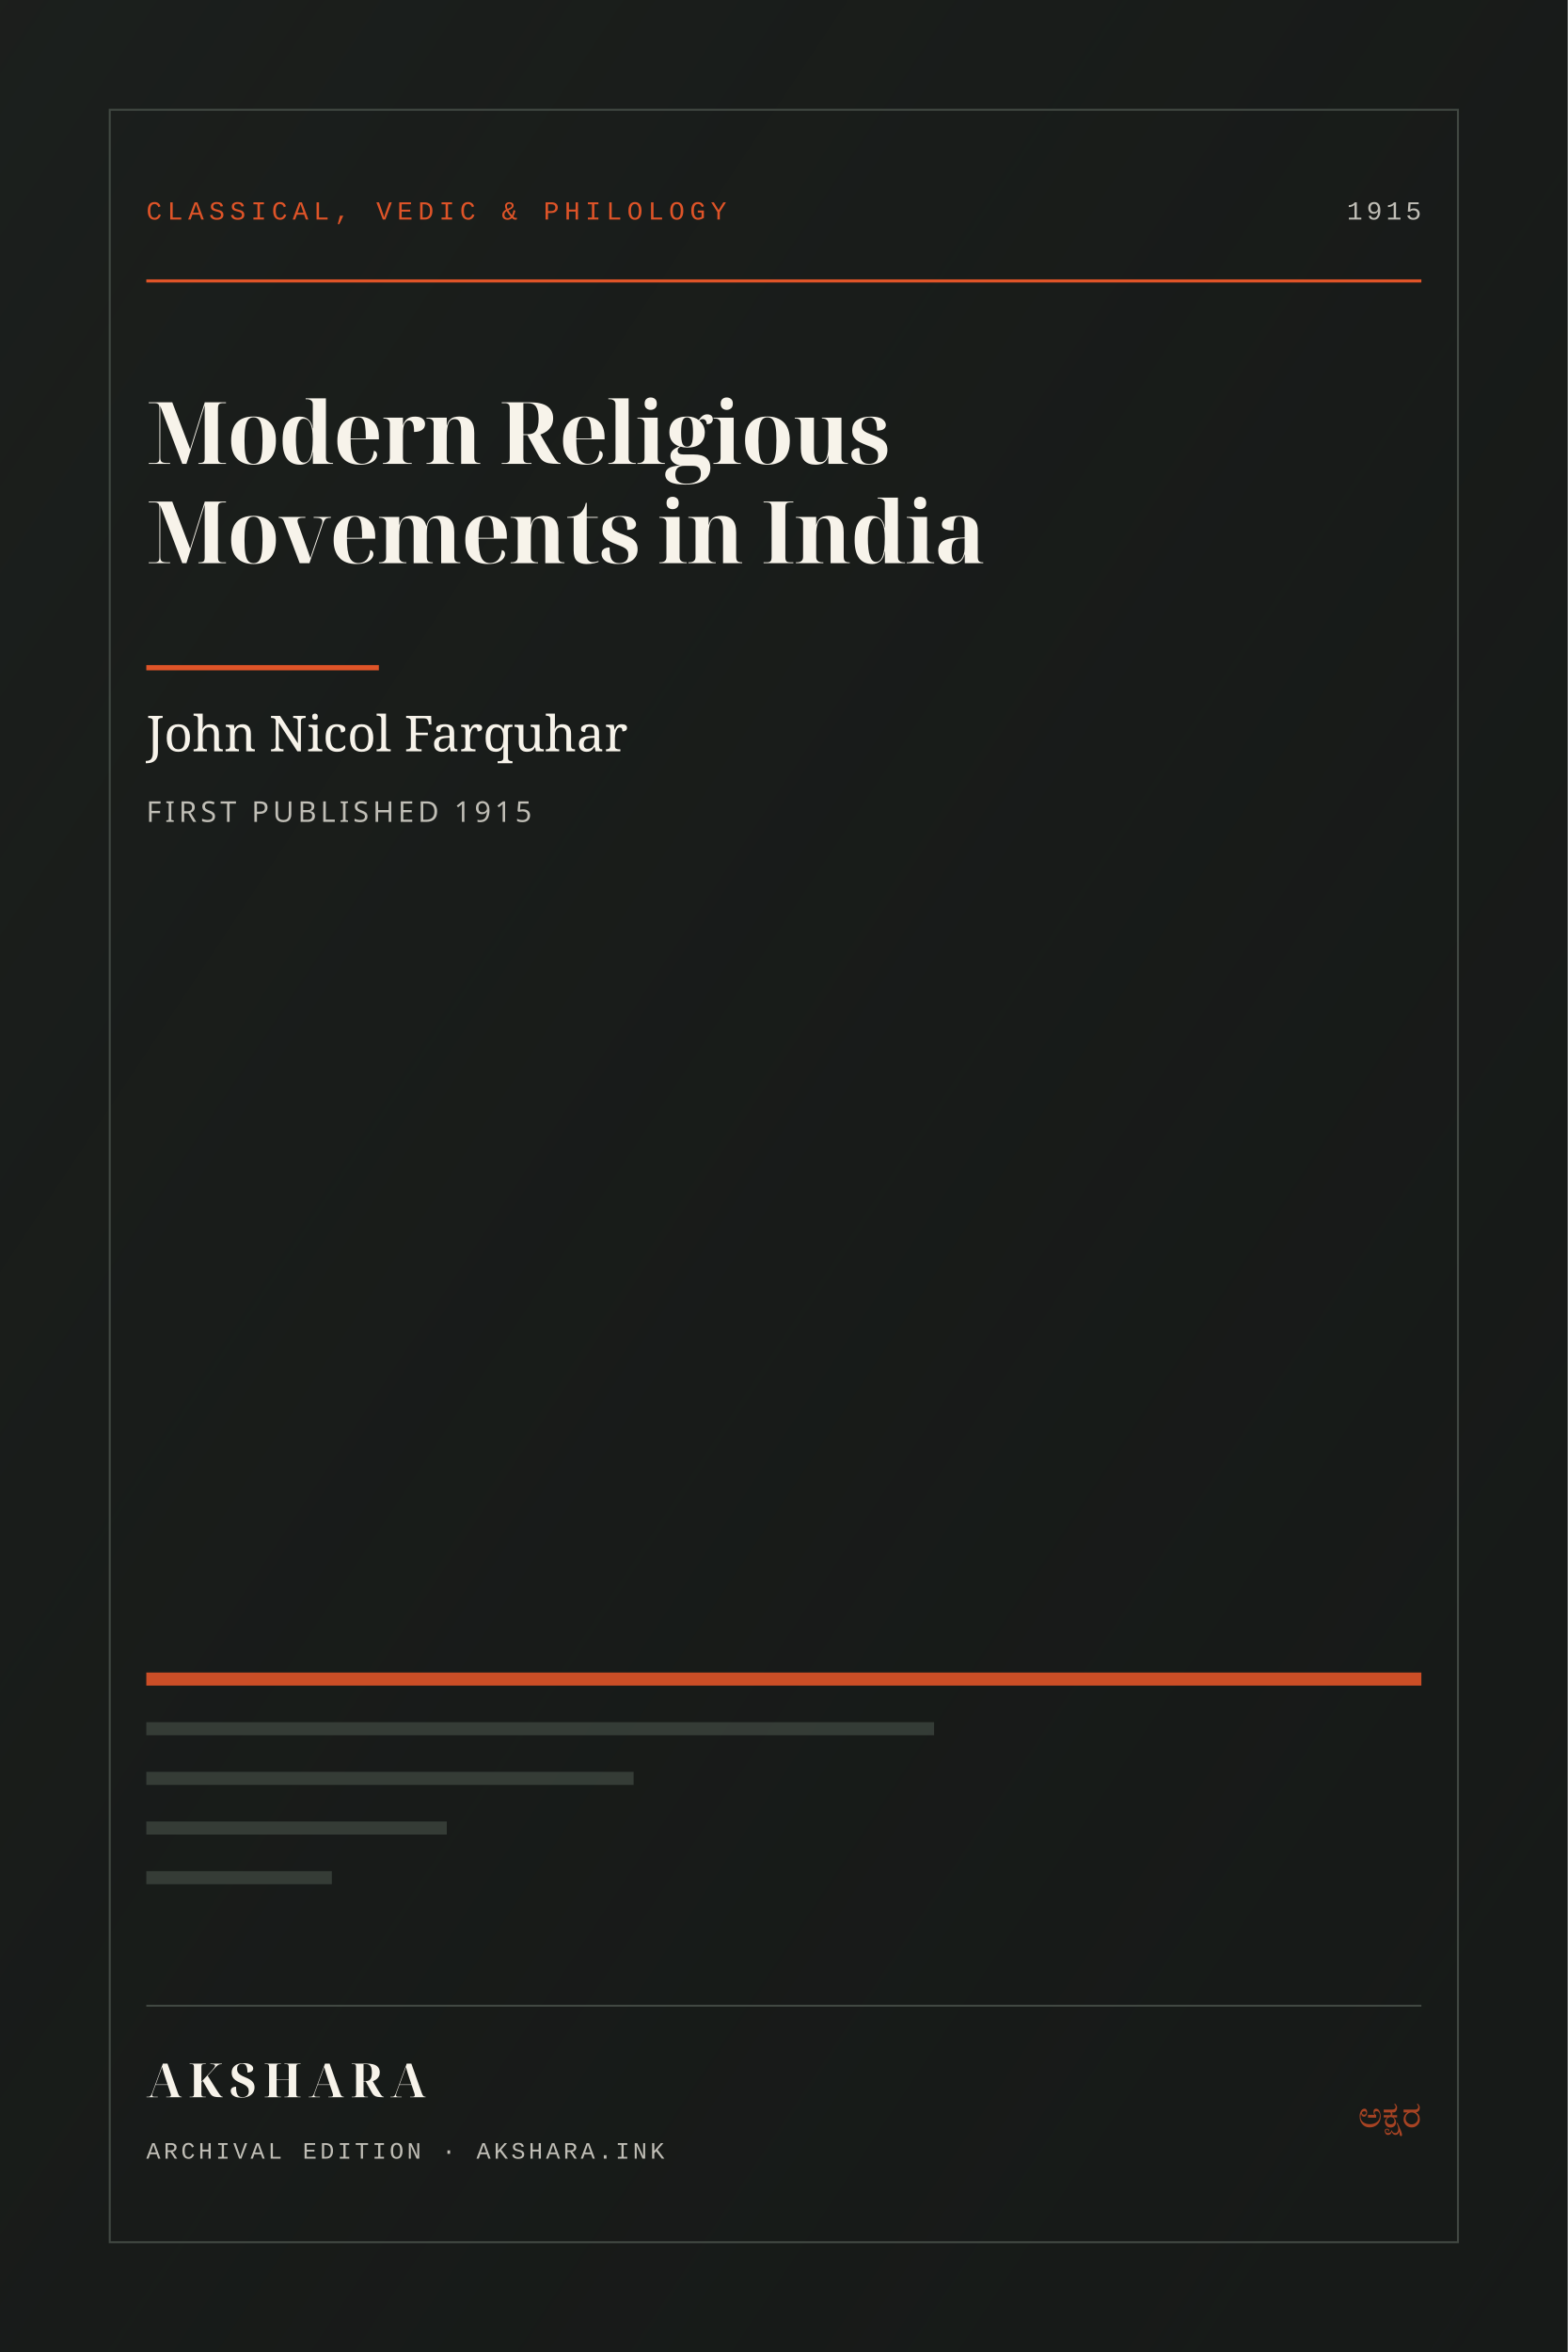
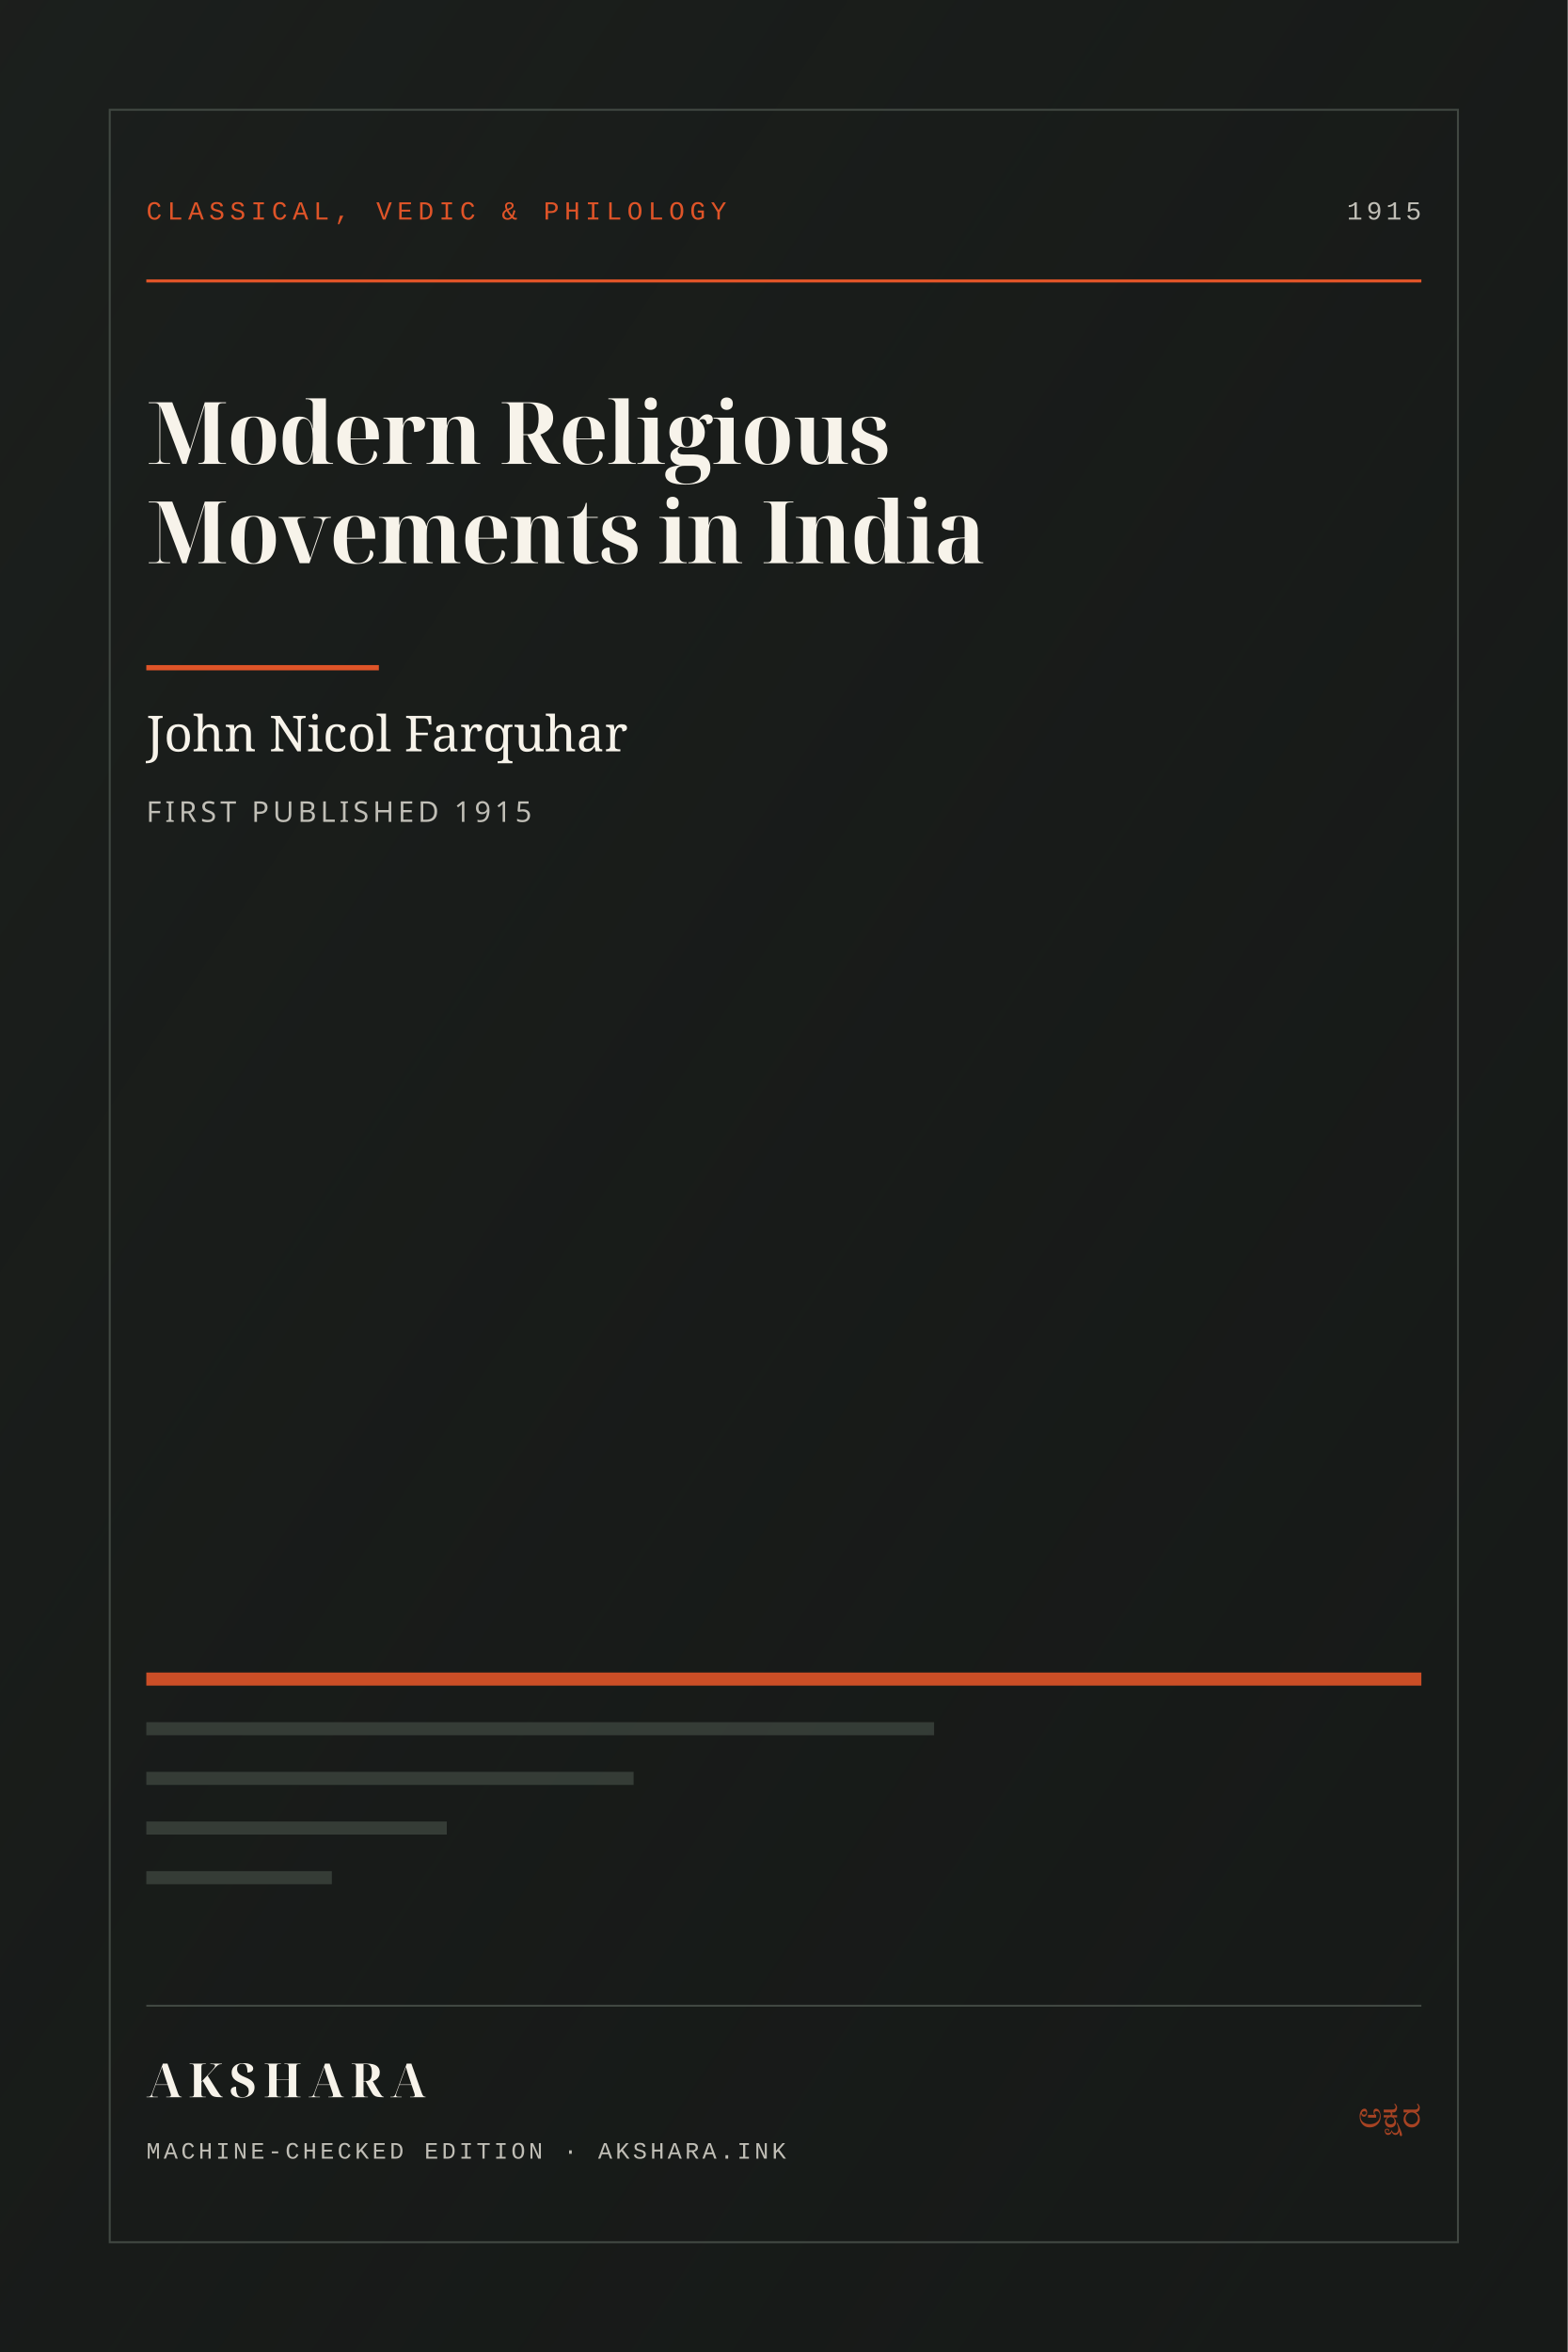
<svg xmlns="http://www.w3.org/2000/svg" viewBox="0 0 1200 1800" width="1200" height="1800">
  <defs>
    <linearGradient id="bgShade" x1="0" y1="0" x2="1" y2="1">
      <stop offset="0%" stop-color="#212522" stop-opacity="0.45" />
      <stop offset="100%" stop-color="#171A18" stop-opacity="0" />
    </linearGradient>
  </defs>
  <rect width="1200" height="1800" fill="#171A18" />
  <rect width="1200" height="1800" fill="url(#bgShade)" />
  <rect x="84" y="84" width="1032" height="1632" fill="none" stroke="#414842" stroke-width="1.5" />
  <line x1="112" y1="215" x2="1088" y2="215" stroke="#DF5428" stroke-width="2.4" />
  <rect x="112" y="1280" width="976" height="10" fill="#DF5428" fill-opacity="0.9" />
  <rect x="112" y="1318" width="603" height="10" fill="#414842" fill-opacity="0.72" />
  <rect x="112" y="1356" width="373" height="10" fill="#414842" fill-opacity="0.72" />
  <rect x="112" y="1394" width="230" height="10" fill="#414842" fill-opacity="0.72" />
  <rect x="112" y="1432" width="142" height="10" fill="#414842" fill-opacity="0.72" />
  <line x1="112" y1="1535" x2="1088" y2="1535" stroke="#414842" stroke-width="1.5" />
  <text x="112" y="168" fill="#DF5428" font-family="JetBrainsMono Nerd Font, Liberation Mono, monospace" font-size="20" font-weight="500" letter-spacing="4">
    CLASSICAL, VEDIC &amp; PHILOLOGY
  </text>
  <text x="1088" y="168" text-anchor="end" fill="#C0BEB6" font-family="JetBrainsMono Nerd Font, Liberation Mono, monospace" font-size="20" letter-spacing="3">
    1915
  </text>
  <text x="112" y="355" fill="#F7F3EA" font-family="Noto Serif Display, Noto Serif, Georgia, serif" font-size="66" font-weight="600" letter-spacing="-1">
    <tspan x="112" dy="0">Modern Religious</tspan>
    <tspan x="112" dy="76">Movements in India</tspan>
  </text>
  <line x1="112" y1="511" x2="290" y2="511" stroke="#DF5428" stroke-width="4" />
  <text x="112" y="575" fill="#F7F3EA" font-family="Noto Serif, Georgia, serif" font-size="38" font-weight="400">
    <tspan x="112" dy="0">John Nicol Farquhar</tspan>
  </text>
  <text x="112" y="629" fill="#C0BEB6" font-family="Noto Sans, sans-serif" font-size="22" letter-spacing="3">
    FIRST PUBLISHED 1915
  </text>
  <text x="112" y="1605" fill="#F7F3EA" font-family="Noto Serif Display, Noto Serif, Georgia, serif" font-size="36" font-weight="600" letter-spacing="5">
    AKSHARA
  </text>
  <text x="112" y="1652" fill="#C0BEB6" font-family="JetBrainsMono Nerd Font, Liberation Mono, monospace" font-size="18" letter-spacing="2.5">
-     ARCHIVAL EDITION  ·  AKSHARA.INK
+     MACHINE-CHECKED EDITION  ·  AKSHARA.INK
  </text>
  <text x="1088" y="1628" text-anchor="end" fill="#DF5428" font-family="Noto Serif, Georgia, serif" font-size="28" fill-opacity="0.72">
    ಅಕ್ಷರ
  </text>
</svg>
